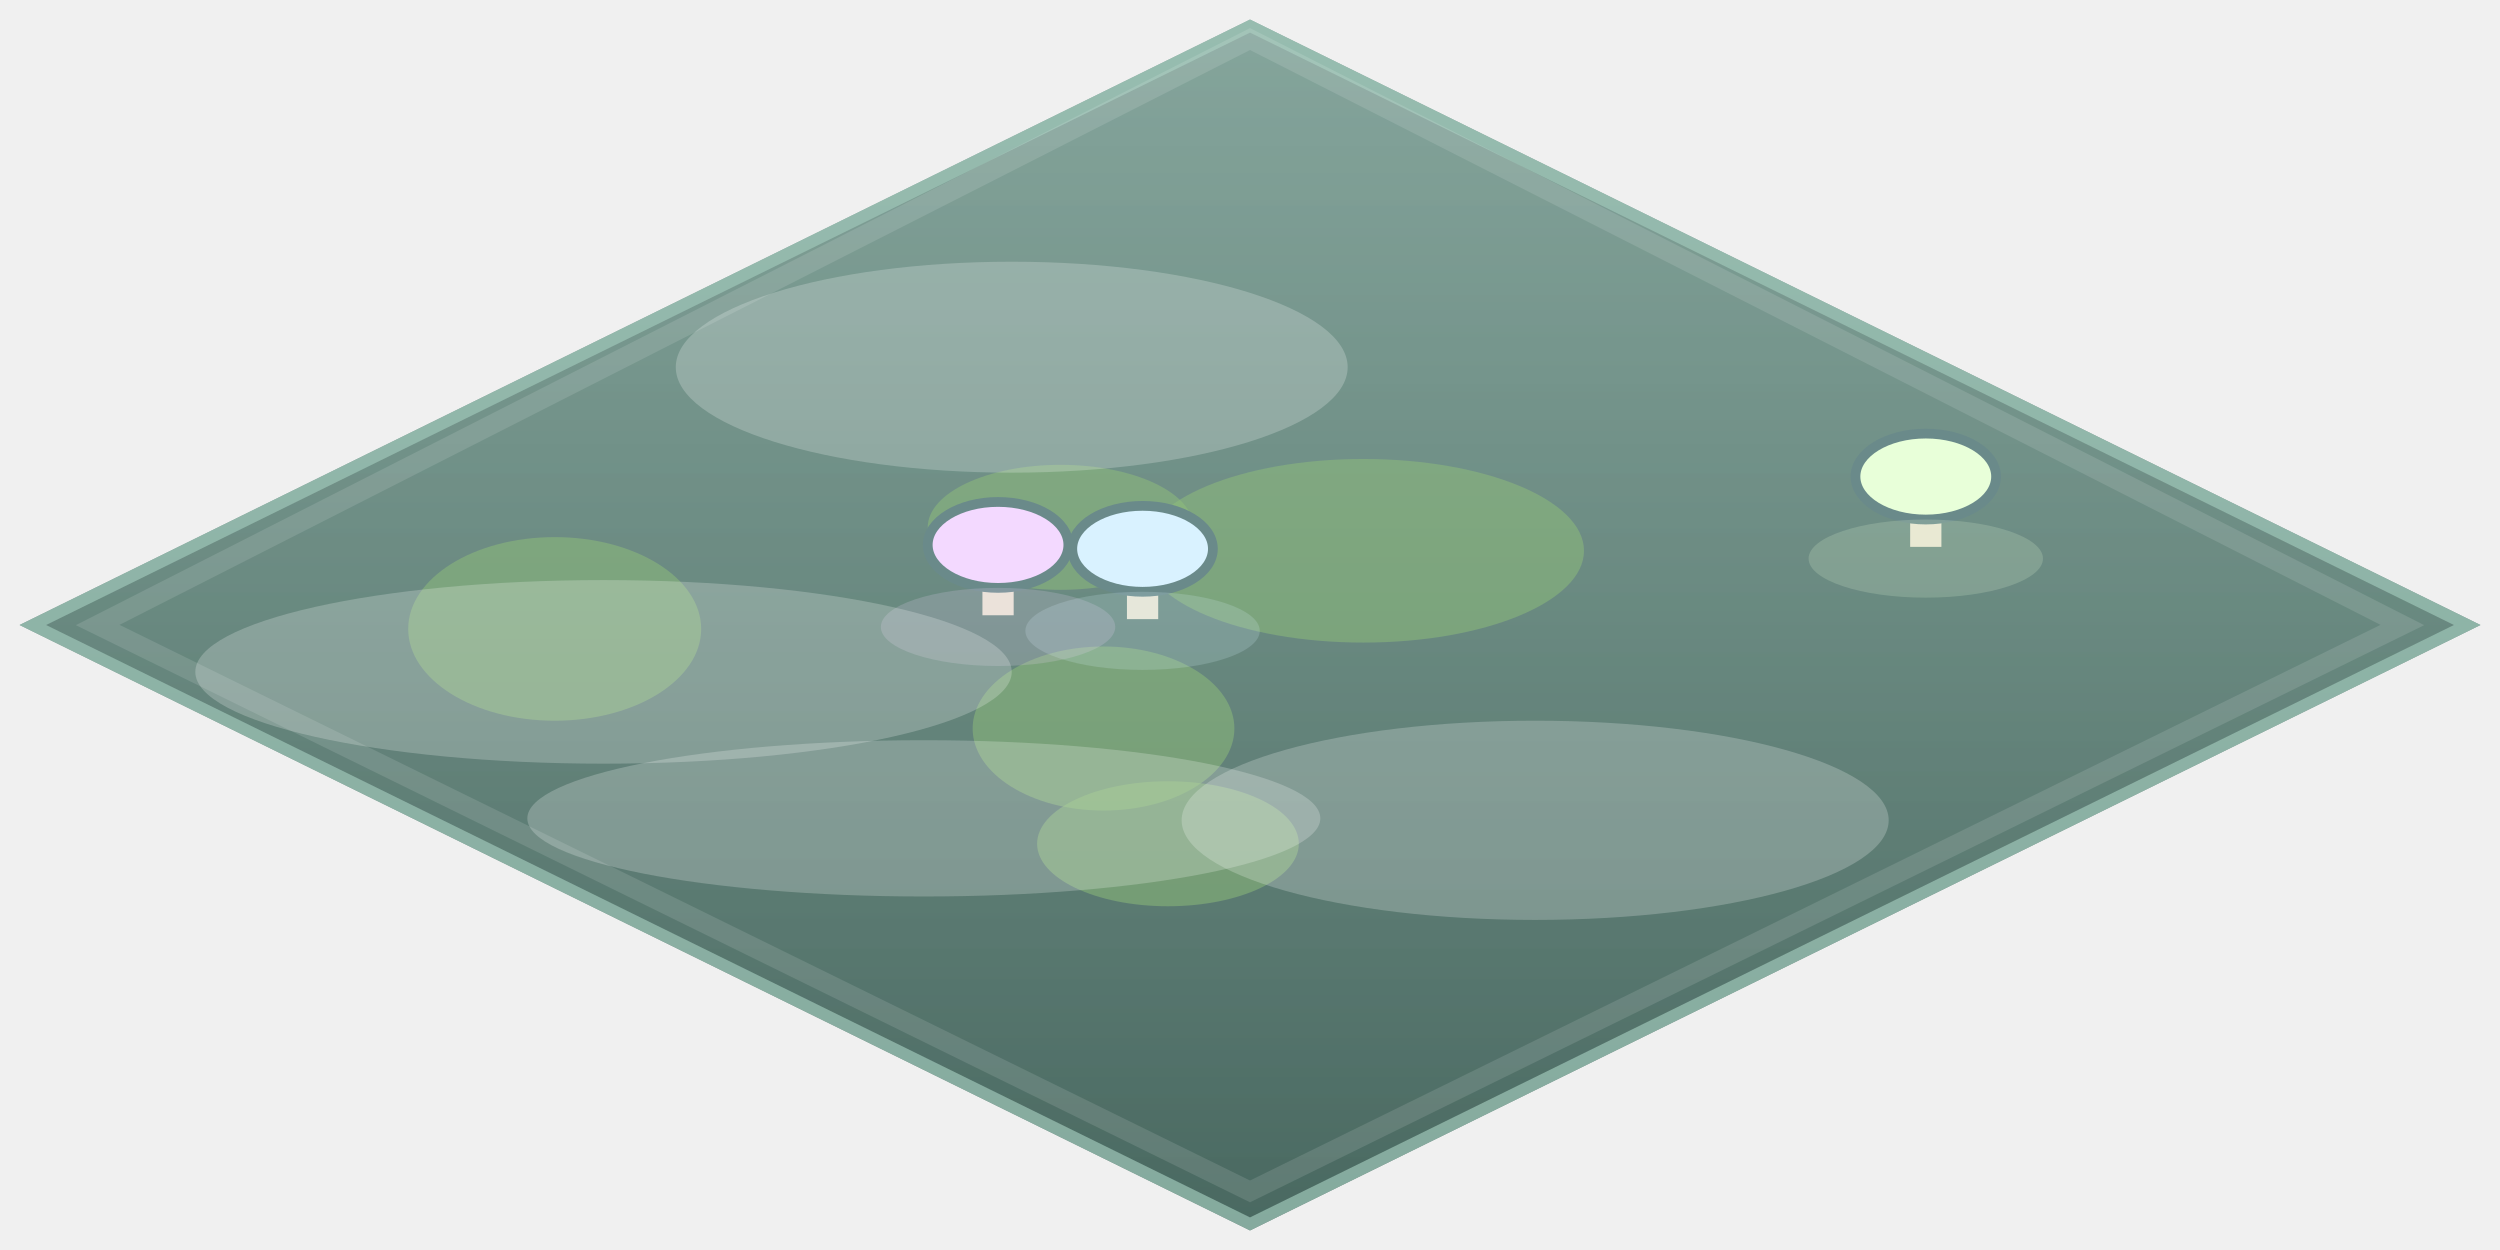
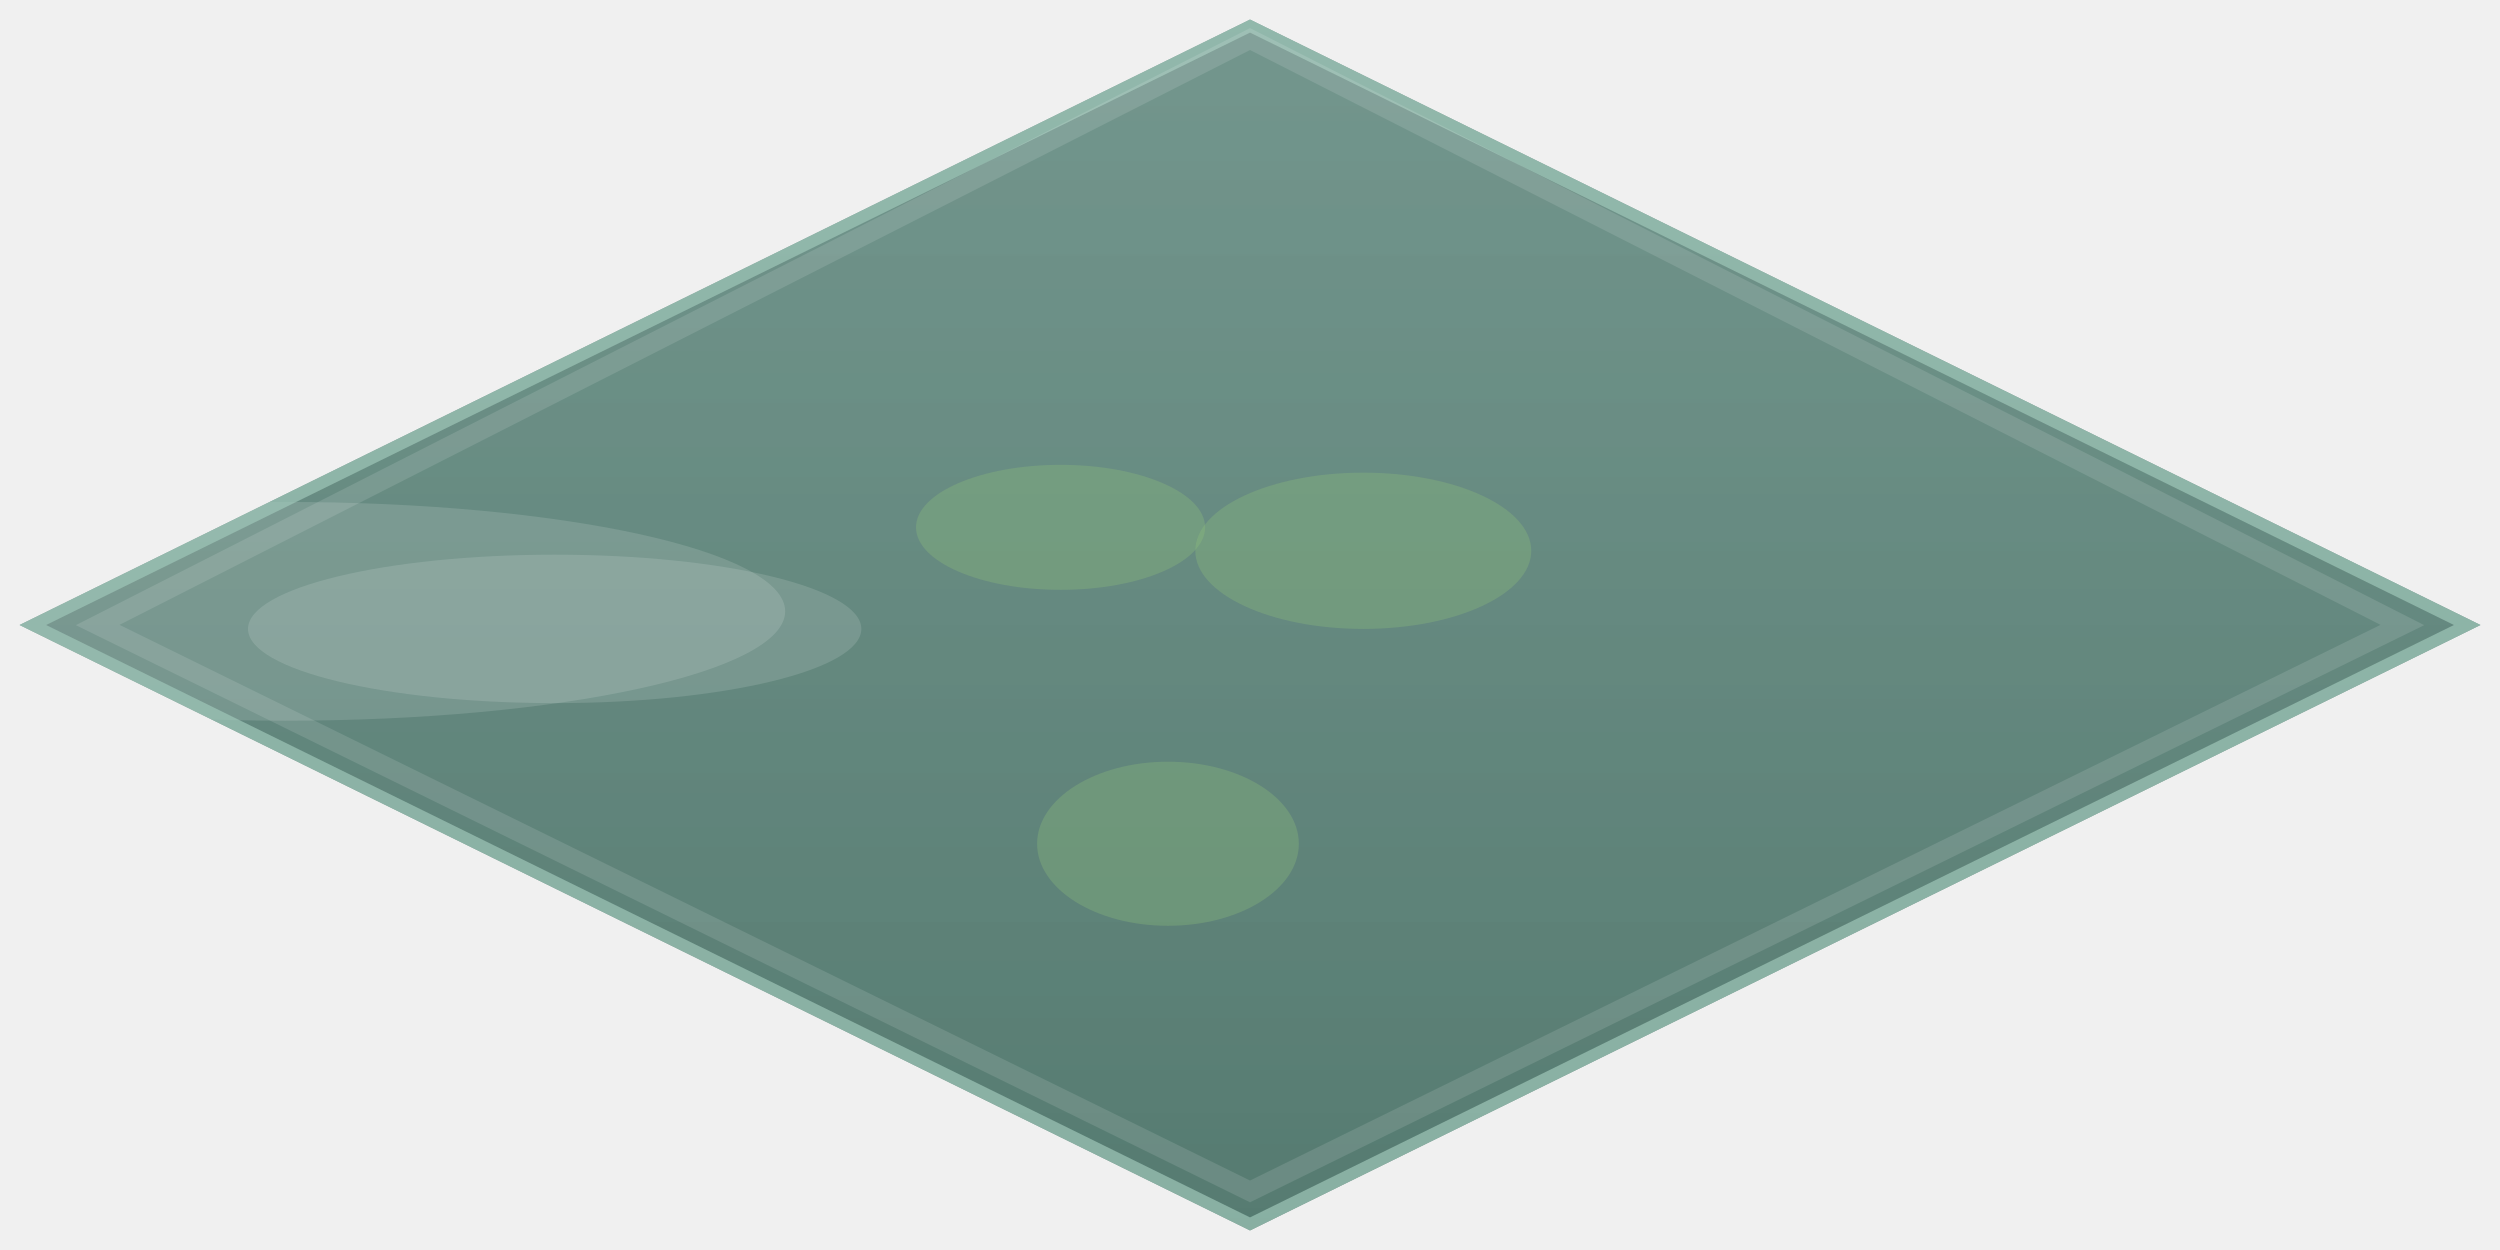
<svg xmlns="http://www.w3.org/2000/svg" width="128" height="64" viewBox="0 0 128 64">
  <defs>
    <clipPath id="d">
      <path d="M64 1 127 32 64 63 1 32Z" />
    </clipPath>
    <linearGradient id="g" x1="0" y1="0" x2="0" y2="1">
-       <stop stop-color="#6f958a" />
-       <stop offset="1" stop-color="#48675f" />
+       <stop stop-color="#648b81" />
+       <stop offset="1" stop-color="#557a70" />
    </linearGradient>
    <linearGradient id="lit" x1="0" y1="0" x2="0" y2="1">
-       <stop stop-color="#ffffff" stop-opacity=".16" />
+       <stop stop-color="#ffffff" stop-opacity=".10" />
      <stop offset="1" stop-color="#ffffff" stop-opacity="0" />
    </linearGradient>
    <radialGradient id="gl" cx="0.5" cy="0.5" r="0.5">
      <stop stop-color="#d8f5ea" stop-opacity=".35" />
      <stop offset="1" stop-color="#d8f5ea" stop-opacity="0" />
    </radialGradient>
  </defs>
  <g clip-path="url(#d)">
    <rect width="128" height="64" fill="url(#g)" />
    <path d="M0 32 64 1 128 32 64 63Z" fill="url(#lit)" />
-     <ellipse cx="54.3" cy="27.0" rx="6.8" ry="3.2" fill="#8fbf7a" opacity=".5" />
-     <ellipse cx="59.8" cy="43.2" rx="6.7" ry="3.2" fill="#8fbf7a" opacity=".5" />
-     <ellipse cx="69.8" cy="28.2" rx="11.3" ry="4.7" fill="#8fbf7a" opacity=".5" />
-     <ellipse cx="56.5" cy="37.3" rx="6.7" ry="4.2" fill="#8fbf7a" opacity=".5" />
-     <ellipse cx="28.4" cy="32.2" rx="7.5" ry="4.7" fill="#8fbf7a" opacity=".5" />
-     <rect x="57.7" y="28.3" width="1.6" height="3.4" fill="#e9e4d2" />
-     <ellipse cx="58.5" cy="28.1" rx="3.6" ry="2.2" fill="#d9f2ff" stroke="#6a8a8a" stroke-width=".5" />
-     <ellipse cx="58.5" cy="32.3" rx="6" ry="2" fill="#d9f2ff" opacity=".18" />
-     <rect x="97.8" y="24.6" width="1.6" height="3.4" fill="#e9e4d2" />
-     <ellipse cx="98.6" cy="24.4" rx="3.6" ry="2.2" fill="#e8ffd9" stroke="#6a8a8a" stroke-width=".5" />
-     <ellipse cx="98.6" cy="28.6" rx="6" ry="2" fill="#e8ffd9" opacity=".18" />
-     <rect x="50.3" y="28.1" width="1.6" height="3.4" fill="#e9e4d2" />
-     <ellipse cx="51.1" cy="27.9" rx="3.6" ry="2.2" fill="#f3d9ff" stroke="#6a8a8a" stroke-width=".5" />
-     <ellipse cx="51.1" cy="32.1" rx="6" ry="2" fill="#f3d9ff" opacity=".18" />
-     <ellipse cx="51.8" cy="18.8" rx="17.2" ry="5.4" fill="#ffffff" opacity=".22" />
-     <ellipse cx="30.9" cy="34.4" rx="20.9" ry="4.7" fill="#ffffff" opacity=".22" />
-     <ellipse cx="47.3" cy="41.9" rx="20.3" ry="4.0" fill="#ffffff" opacity=".22" />
-     <ellipse cx="78.6" cy="42.0" rx="18.1" ry="5.1" fill="#ffffff" opacity=".22" />
+     <ellipse cx="54.3" cy="27.0" rx="7.4" ry="3.2" fill="#8fbf7a" opacity=".32" />
+     <ellipse cx="59.8" cy="43.2" rx="6.7" ry="4.2" fill="#8fbf7a" opacity=".32" />
+     <ellipse cx="69.8" cy="28.2" rx="8.6" ry="4.0" fill="#8fbf7a" opacity=".32" />
+     <ellipse cx="28.4" cy="32.2" rx="15.7" ry="3.8" fill="#ffffff" opacity=".13" />
+     <ellipse cx="14.6" cy="31.3" rx="25.6" ry="5.6" fill="#ffffff" opacity=".13" />
    <path d="M64 1 127 32 64 63 1 32Z" fill="none" stroke="#9fc6b8" stroke-opacity=".7" stroke-width="1.2" />
    <path d="M64 2 123 32 64 61 5 32Z" fill="none" stroke="#ffffff" stroke-opacity=".12" />
  </g>
</svg>
